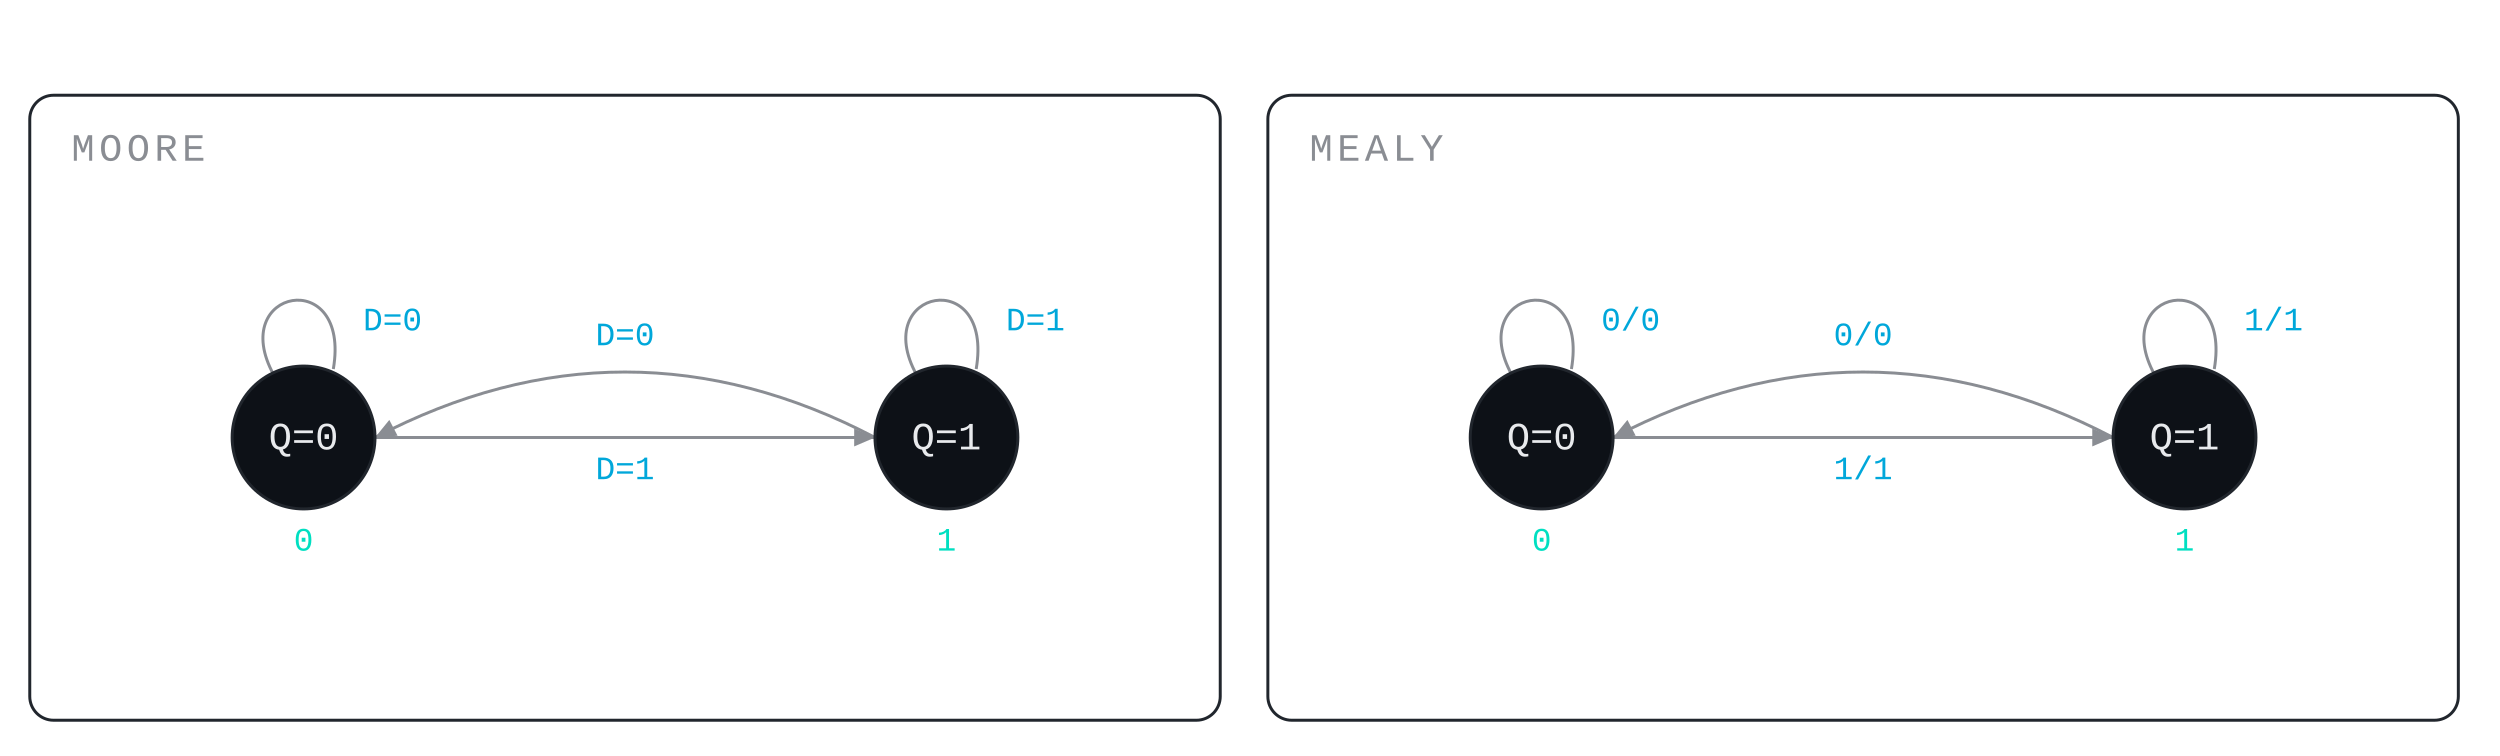
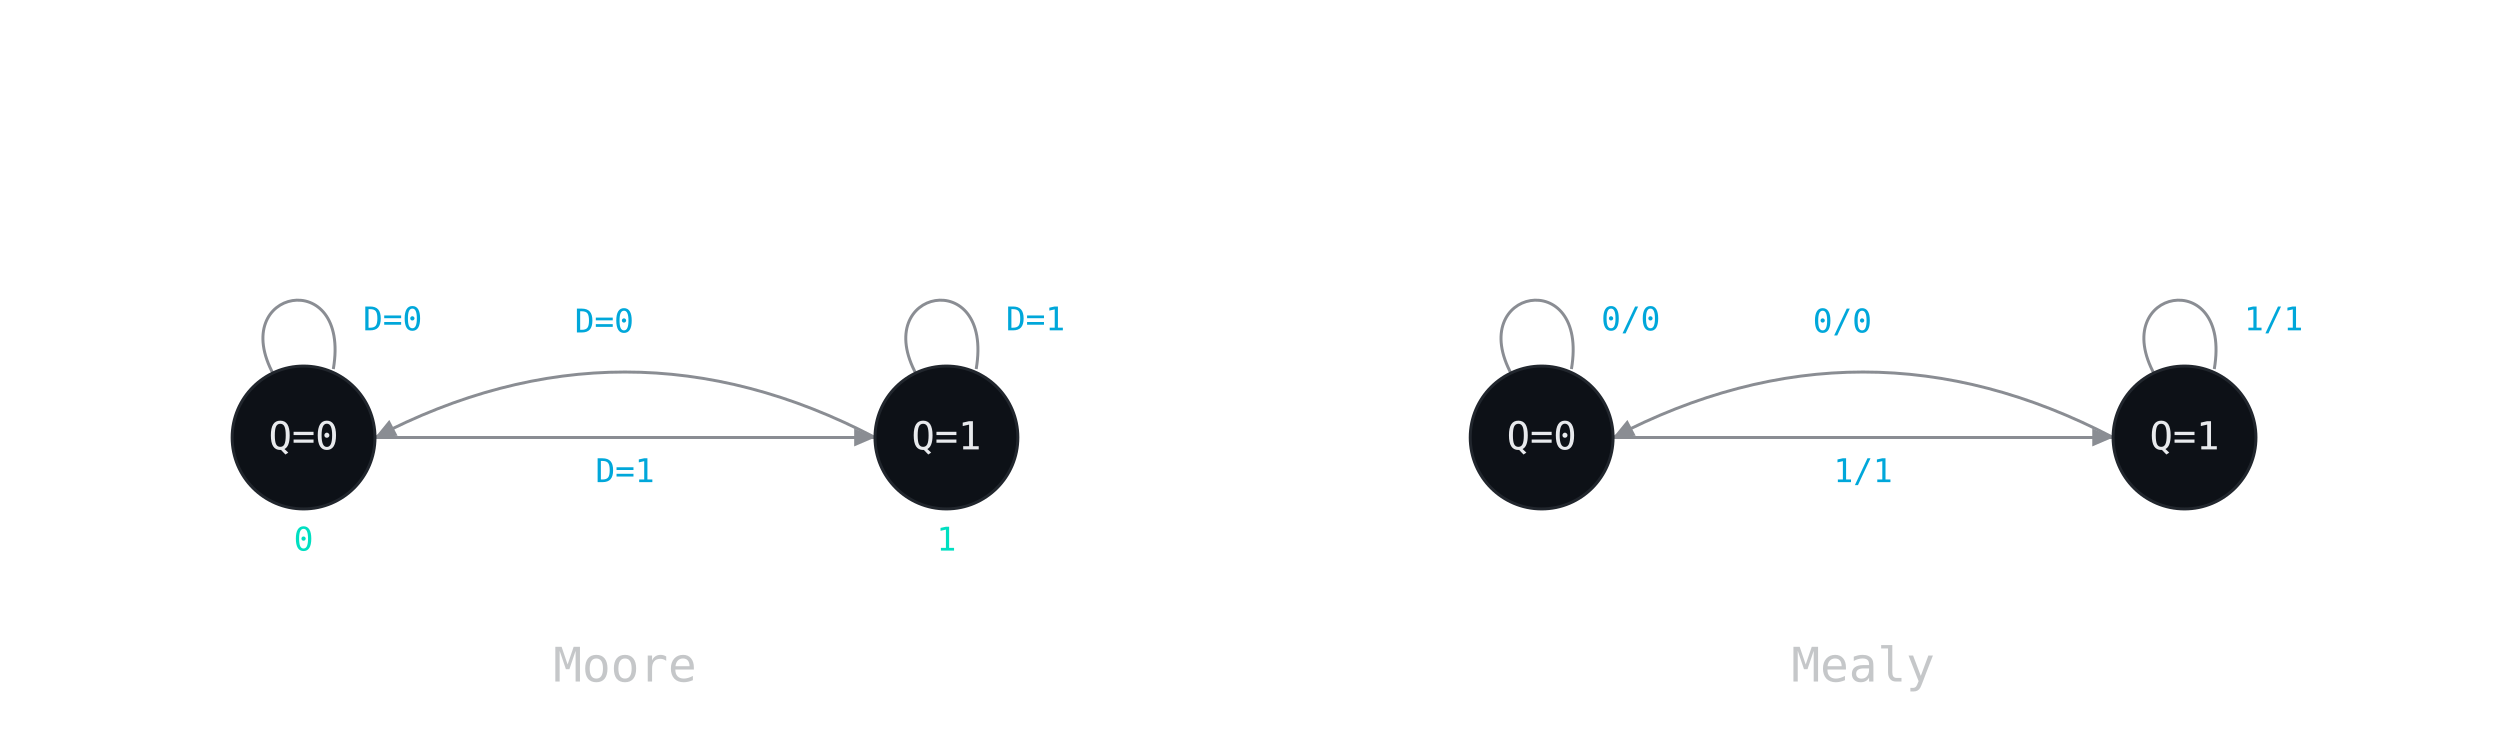
- <svg xmlns="http://www.w3.org/2000/svg" viewBox="0 0 840 254" role="img" aria-label="Clearable D Flip-Flop state machine">
-   <rect x="10" y="32" width="400" height="210" rx="8" fill="none" stroke="#21262d" stroke-width="1" />
-   <text x="24" y="54" fill="#8a8d93" font-family="Consolas, 'Courier New', monospace" font-size="13" letter-spacing="1.5">MOORE</text>
+ <svg xmlns="http://www.w3.org/2000/svg" viewBox="0 0 840 245" role="img" aria-label="Clearable D Flip-Flop state machine">
  <path d="M92,126 C76,97 118,89 112,124" fill="none" stroke="#8a8d93" stroke-width="1" />
-   <text x="122" y="111" fill="#00a7da" font-family="Consolas, 'Courier New', monospace" font-size="11" font-weight="400" text-anchor="start">D=0</text>
+   <text x="122" y="111" fill="#00a7da" font-family="Consolas" font-size="11" font-weight="400" text-anchor="start">D=0</text>
  <path d="M126,147 Q210,147 294,147" fill="none" stroke="#8a8d93" stroke-width="1" />
  <path d="M294,147 L287,150 L287,144 Z" fill="#8a8d93" />
-   <text x="210" y="161" fill="#00a7da" font-family="Consolas, 'Courier New', monospace" font-size="11" font-weight="400" text-anchor="middle">D=1</text>
+   <text x="210" y="162" fill="#00a7da" font-family="Consolas" font-size="11" font-weight="400" text-anchor="middle">D=1</text>
  <path d="M294,147 Q210,103 126,147" fill="none" stroke="#8a8d93" stroke-width="1" />
  <path d="M126,147 L130.81,141.09 L133.59,146.41 Z" fill="#8a8d93" />
-   <text x="210" y="116" fill="#00a7da" font-family="Consolas, 'Courier New', monospace" font-size="11" font-weight="400" text-anchor="middle">D=0</text>
+   <text x="203.04" y="111.71" fill="#00a7da" font-family="Consolas" font-size="11" font-weight="400" text-anchor="middle">D=0</text>
  <path d="M308,126 C292,97 334,89 328,124" fill="none" stroke="#8a8d93" stroke-width="1" />
-   <text x="338" y="111" fill="#00a7da" font-family="Consolas, 'Courier New', monospace" font-size="11" font-weight="400" text-anchor="start">D=1</text>
+   <text x="338" y="111" fill="#00a7da" font-family="Consolas" font-size="11" font-weight="400" text-anchor="start">D=1</text>
  <circle cx="102" cy="147" r="24" fill="#0d1117" stroke="#21262d" stroke-width="1" />
-   <text x="102" y="151" fill="#e8eaed" font-family="Consolas, 'Courier New', monospace" font-size="13" font-weight="400" text-anchor="middle">Q=0</text>
-   <text x="102" y="185" fill="#00dfc1" font-family="Consolas, 'Courier New', monospace" font-size="11" font-weight="400" text-anchor="middle">0</text>
+   <text x="102" y="151" fill="#e8eaed" font-family="Consolas" font-size="13" font-weight="400" text-anchor="middle">Q=0</text>
+   <text x="102" y="185" fill="#00dfc1" font-family="Consolas" font-size="11" font-weight="400" text-anchor="middle">0</text>
  <circle cx="318" cy="147" r="24" fill="#0d1117" stroke="#21262d" stroke-width="1" />
-   <text x="318" y="151" fill="#e8eaed" font-family="Consolas, 'Courier New', monospace" font-size="13" font-weight="400" text-anchor="middle">Q=1</text>
-   <text x="318" y="185" fill="#00dfc1" font-family="Consolas, 'Courier New', monospace" font-size="11" font-weight="400" text-anchor="middle">1</text>
-   <rect x="426" y="32" width="400" height="210" rx="8" fill="none" stroke="#21262d" stroke-width="1" />
-   <text x="440" y="54" fill="#8a8d93" font-family="Consolas, 'Courier New', monospace" font-size="13" letter-spacing="1.5">MEALY</text>
+   <text x="318" y="151" fill="#e8eaed" font-family="Consolas" font-size="13" font-weight="400" text-anchor="middle">Q=1</text>
+   <text x="318" y="185" fill="#00dfc1" font-family="Consolas" font-size="11" font-weight="400" text-anchor="middle">1</text>
+   <text x="210" y="229" fill="#c5c7c9" font-family="Consolas" font-size="16" font-weight="400" text-anchor="middle">Moore</text>
  <path d="M508,126 C492,97 534,89 528,124" fill="none" stroke="#8a8d93" stroke-width="1" />
-   <text x="538" y="111" fill="#00a7da" font-family="Consolas, 'Courier New', monospace" font-size="11" font-weight="400" text-anchor="start">0/0</text>
+   <text x="538" y="111" fill="#00a7da" font-family="Consolas" font-size="11" font-weight="400" text-anchor="start">0/0</text>
  <path d="M542,147 Q626,147 710,147" fill="none" stroke="#8a8d93" stroke-width="1" />
  <path d="M710,147 L703,150 L703,144 Z" fill="#8a8d93" />
-   <text x="626" y="161" fill="#00a7da" font-family="Consolas, 'Courier New', monospace" font-size="11" font-weight="400" text-anchor="middle">1/1</text>
+   <text x="626" y="162" fill="#00a7da" font-family="Consolas" font-size="11" font-weight="400" text-anchor="middle">1/1</text>
  <path d="M710,147 Q626,103 542,147" fill="none" stroke="#8a8d93" stroke-width="1" />
  <path d="M542,147 L546.81,141.09 L549.59,146.41 Z" fill="#8a8d93" />
-   <text x="626" y="116" fill="#00a7da" font-family="Consolas, 'Courier New', monospace" font-size="11" font-weight="400" text-anchor="middle">0/0</text>
+   <text x="619.04" y="111.71" fill="#00a7da" font-family="Consolas" font-size="11" font-weight="400" text-anchor="middle">0/0</text>
  <path d="M724,126 C708,97 750,89 744,124" fill="none" stroke="#8a8d93" stroke-width="1" />
-   <text x="754" y="111" fill="#00a7da" font-family="Consolas, 'Courier New', monospace" font-size="11" font-weight="400" text-anchor="start">1/1</text>
+   <text x="754" y="111" fill="#00a7da" font-family="Consolas" font-size="11" font-weight="400" text-anchor="start">1/1</text>
  <circle cx="518" cy="147" r="24" fill="#0d1117" stroke="#21262d" stroke-width="1" />
-   <text x="518" y="151" fill="#e8eaed" font-family="Consolas, 'Courier New', monospace" font-size="13" font-weight="400" text-anchor="middle">Q=0</text>
-   <text x="518" y="185" fill="#00dfc1" font-family="Consolas, 'Courier New', monospace" font-size="11" font-weight="400" text-anchor="middle">0</text>
+   <text x="518" y="151" fill="#e8eaed" font-family="Consolas" font-size="13" font-weight="400" text-anchor="middle">Q=0</text>
  <circle cx="734" cy="147" r="24" fill="#0d1117" stroke="#21262d" stroke-width="1" />
-   <text x="734" y="151" fill="#e8eaed" font-family="Consolas, 'Courier New', monospace" font-size="13" font-weight="400" text-anchor="middle">Q=1</text>
-   <text x="734" y="185" fill="#00dfc1" font-family="Consolas, 'Courier New', monospace" font-size="11" font-weight="400" text-anchor="middle">1</text>
+   <text x="734" y="151" fill="#e8eaed" font-family="Consolas" font-size="13" font-weight="400" text-anchor="middle">Q=1</text>
+   <text x="626" y="229" fill="#c5c7c9" font-family="Consolas" font-size="16" font-weight="400" text-anchor="middle">Mealy</text>
</svg>
